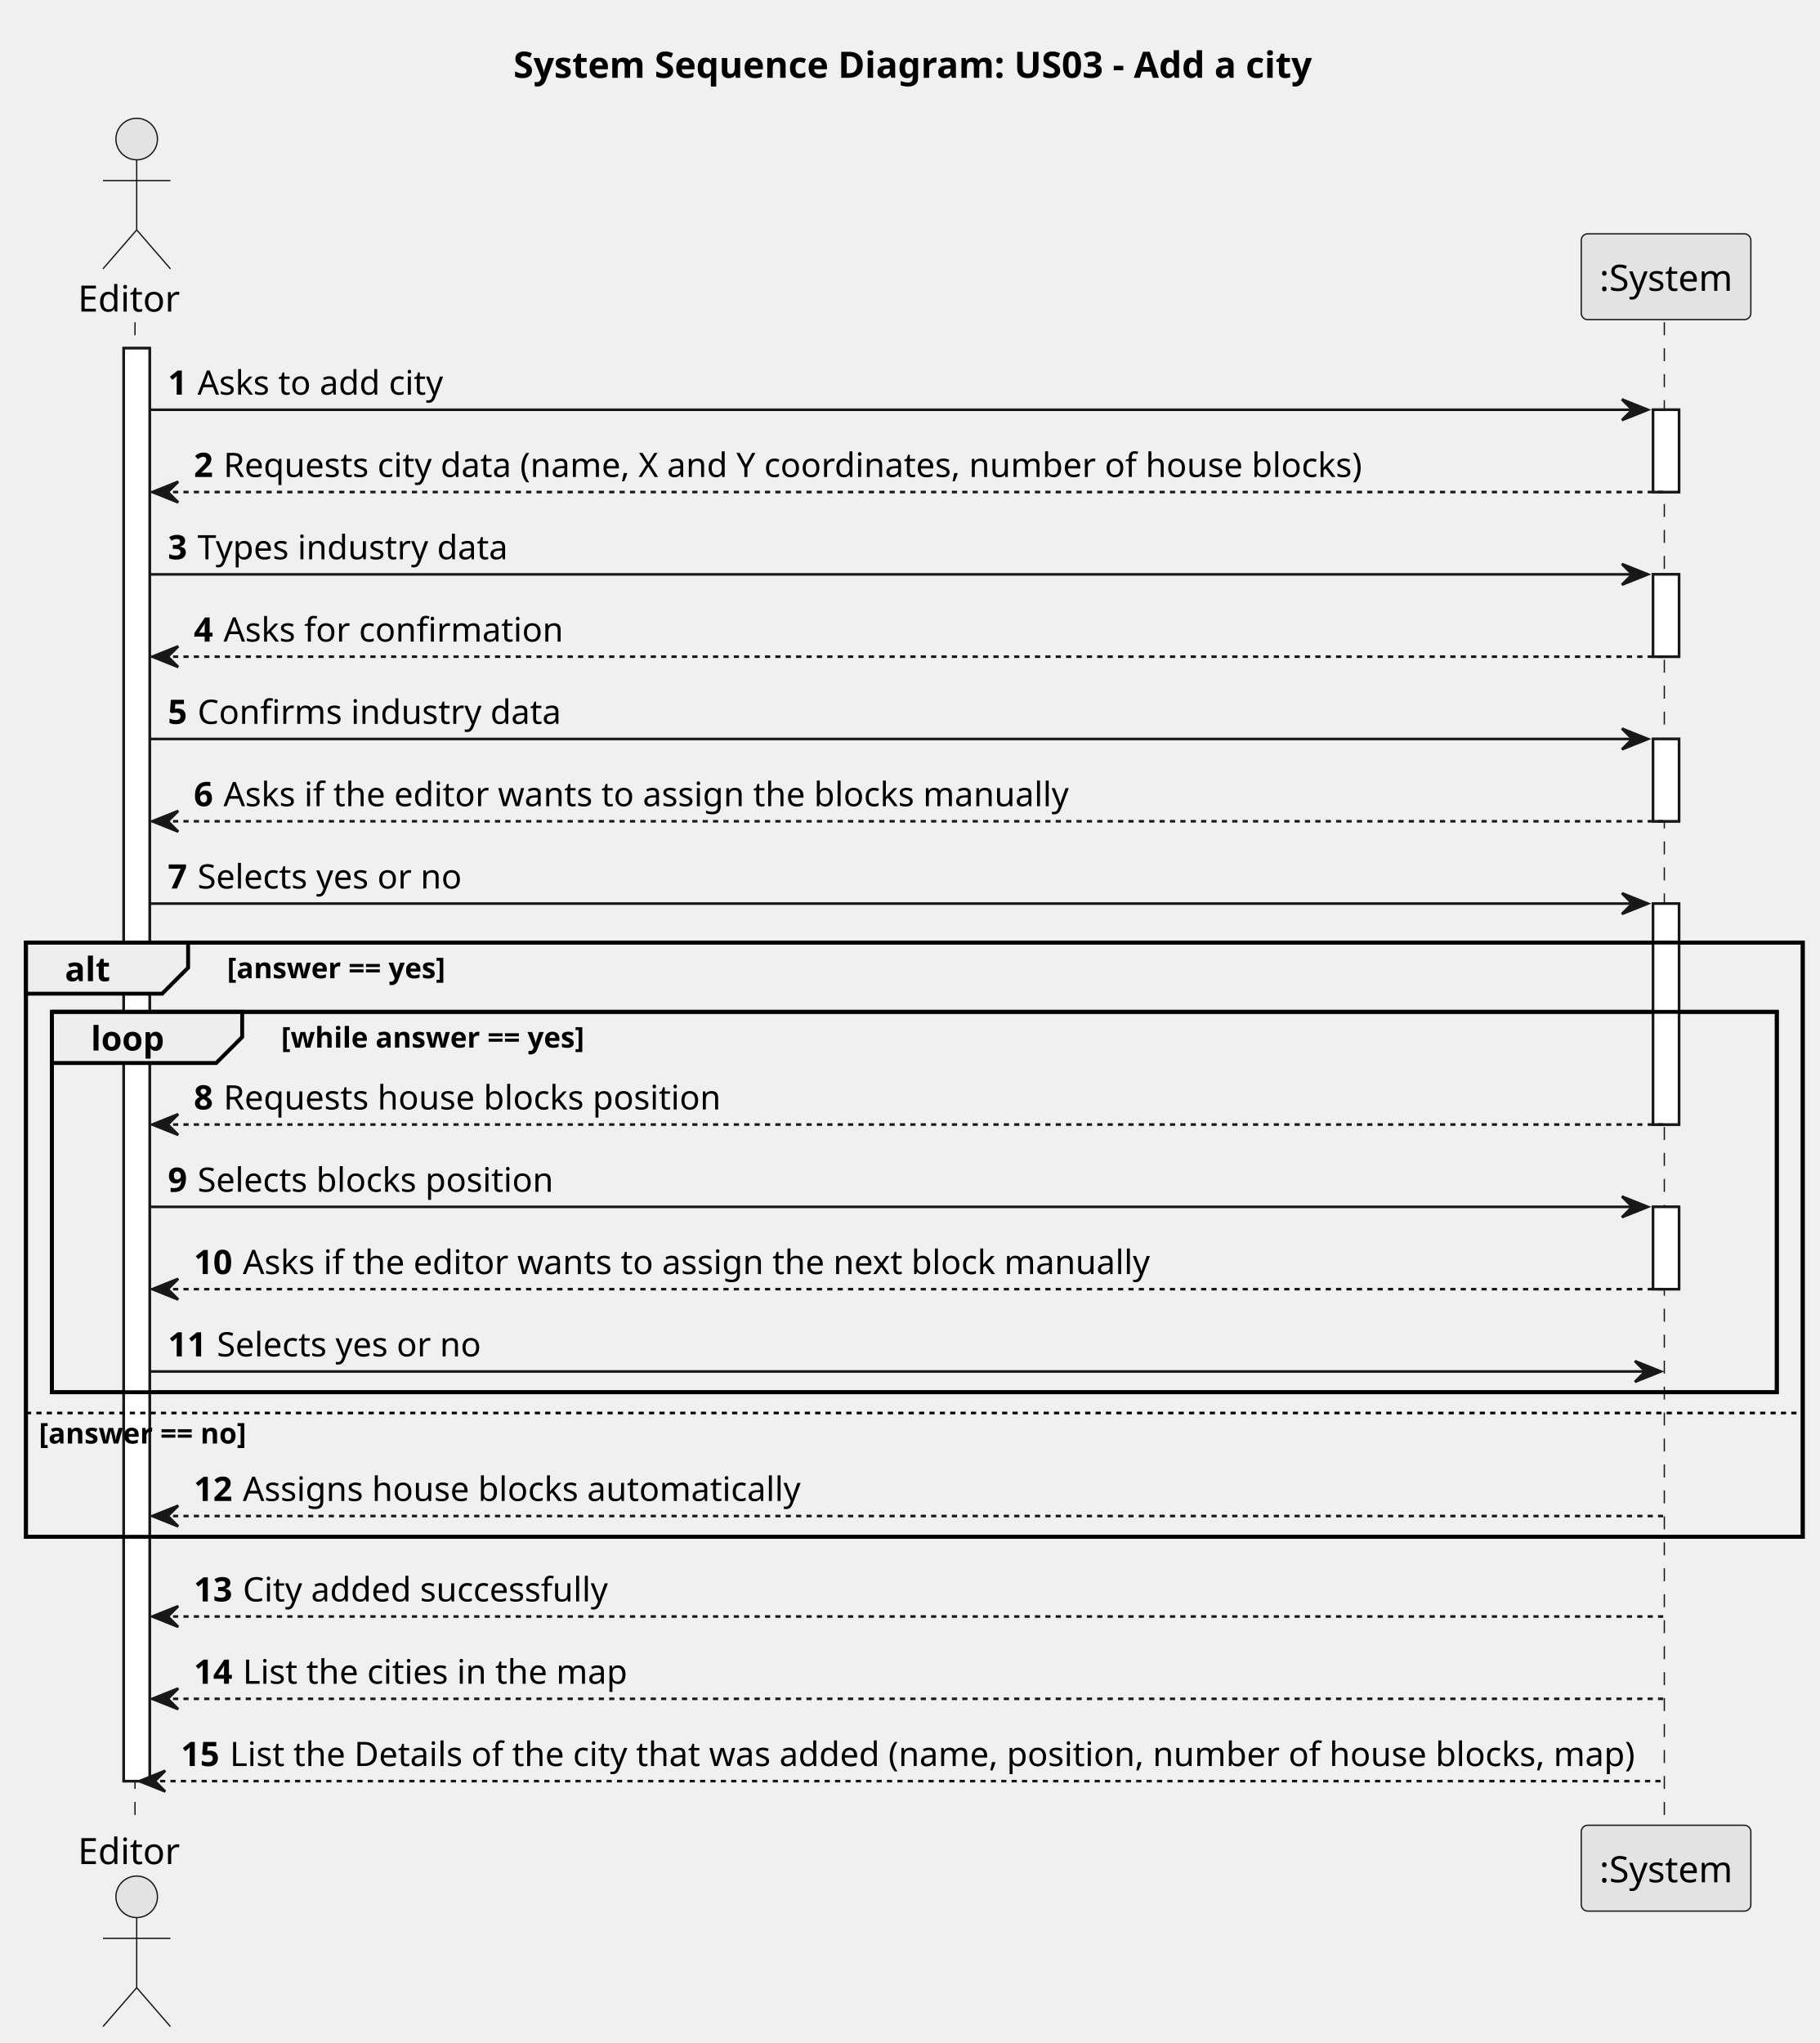
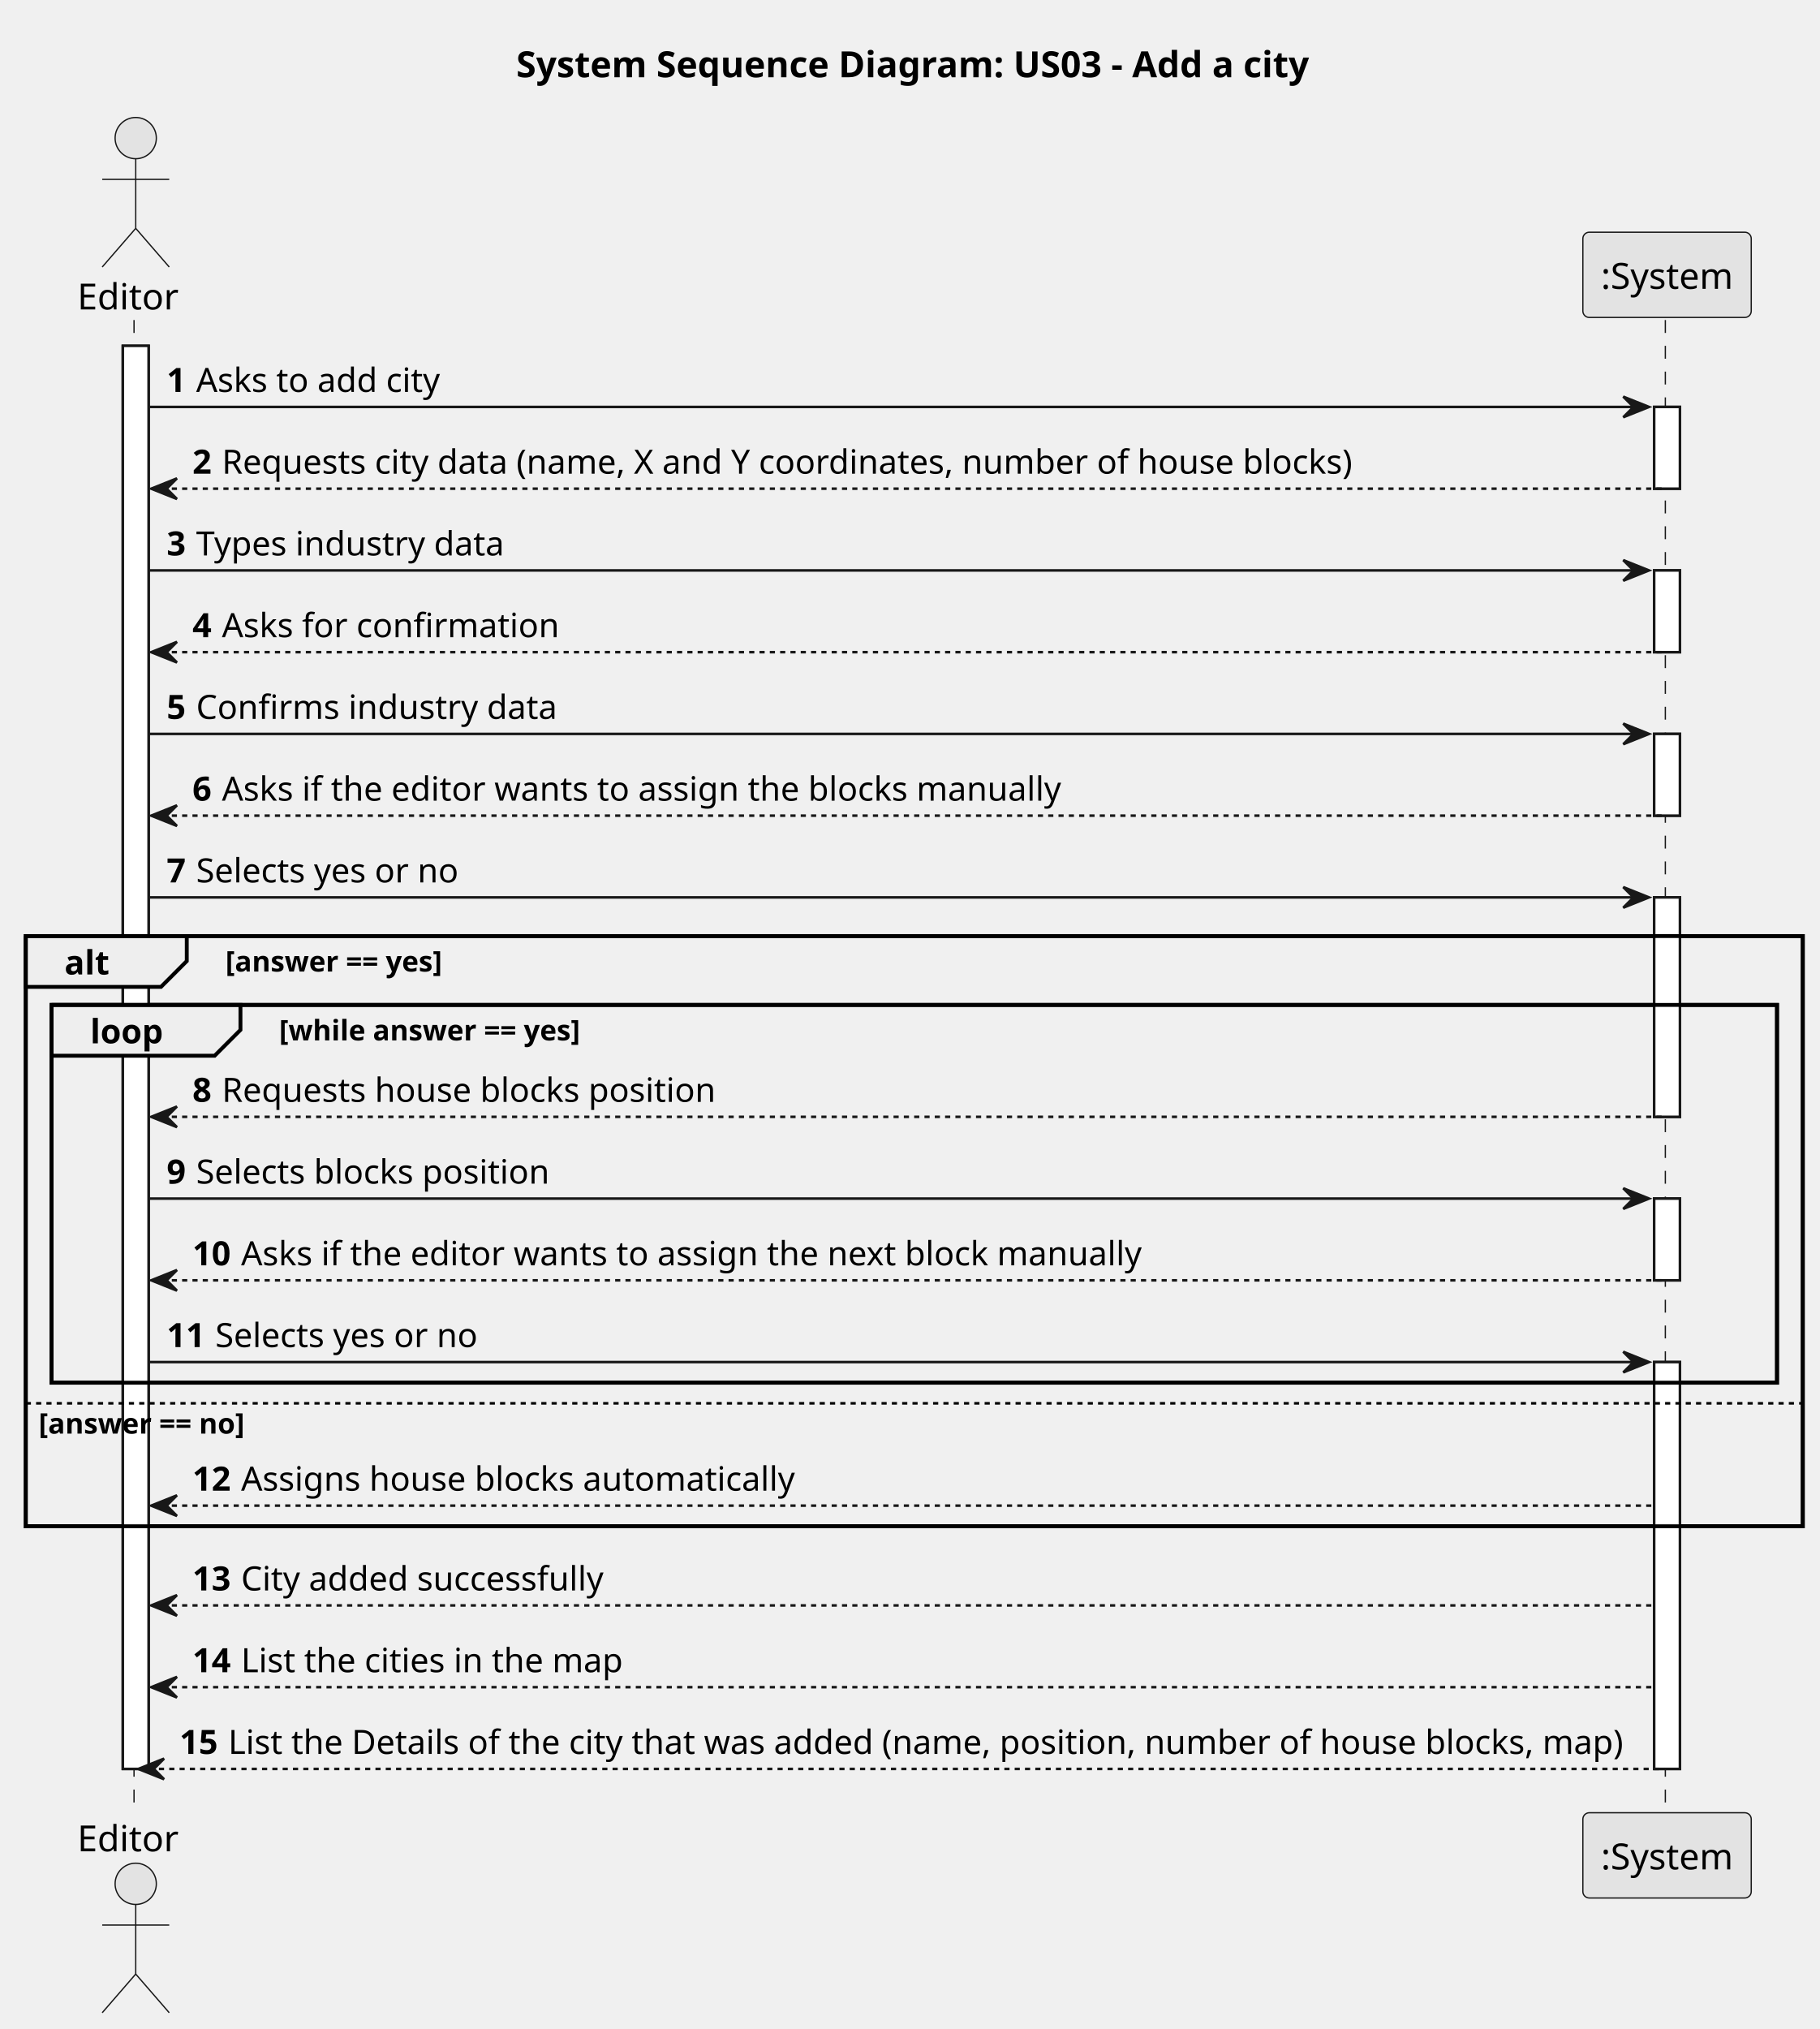
- <svg xmlns="http://www.w3.org/2000/svg" contentStyleType="text/css" height="787px" preserveAspectRatio="none" style="width:701px;height:787px;background:#FFFFFF;" version="1.1" viewBox="0 0 701 787" width="701px" zoomAndPan="magnify">
+ <svg xmlns="http://www.w3.org/2000/svg" contentStyleType="text/css" height="787px" preserveAspectRatio="none" style="width:706px;height:787px;background:#FFFFFF;" version="1.1" viewBox="0 0 706 787" width="706px" zoomAndPan="magnify">
  <defs />
  <g>
-     <text fill="#000000" font-family="sans-serif" font-size="14" font-weight="bold" lengthAdjust="spacing" textLength="307.873" x="197.773" y="29.966">System Sequence Diagram: US03 - Add a city</text>
+     <text fill="#000000" font-family="sans-serif" font-size="14" font-weight="bold" lengthAdjust="spacing" textLength="307.873" x="200.273" y="29.966">System Sequence Diagram: US03 - Add a city</text>
    <rect fill="#FFFFFF" height="551.984" style="stroke:#181818;stroke-width:1.0;" width="10" x="47.656" y="134.136" />
-     <rect fill="#FFFFFF" height="31.706" style="stroke:#181818;stroke-width:1.0;" width="10" x="636.757" y="157.842" />
-     <rect fill="#FFFFFF" height="31.706" style="stroke:#181818;stroke-width:1.0;" width="10" x="636.757" y="221.254" />
-     <rect fill="#FFFFFF" height="31.706" style="stroke:#181818;stroke-width:1.0;" width="10" x="636.757" y="284.666" />
-     <rect fill="#FFFFFF" height="85.118" style="stroke:#181818;stroke-width:1.0;" width="10" x="636.757" y="348.078" />
-     <rect fill="#FFFFFF" height="31.706" style="stroke:#181818;stroke-width:1.0;" width="10" x="636.757" y="464.902" />
-     <rect fill="none" height="228.924" style="stroke:#000000;stroke-width:1.5;" width="684.419" x="10" y="363.078" />
-     <rect fill="none" height="146.53" style="stroke:#000000;stroke-width:1.5;" width="664.419" x="20" y="389.784" />
+     <rect fill="#FFFFFF" height="31.706" style="stroke:#181818;stroke-width:1.0;" width="10" x="641.757" y="157.842" />
+     <rect fill="#FFFFFF" height="31.706" style="stroke:#181818;stroke-width:1.0;" width="10" x="641.757" y="221.254" />
+     <rect fill="#FFFFFF" height="31.706" style="stroke:#181818;stroke-width:1.0;" width="10" x="641.757" y="284.666" />
+     <rect fill="#FFFFFF" height="85.118" style="stroke:#181818;stroke-width:1.0;" width="10" x="641.757" y="348.078" />
+     <rect fill="#FFFFFF" height="31.706" style="stroke:#181818;stroke-width:1.0;" width="10" x="641.757" y="464.902" />
+     <rect fill="#FFFFFF" height="157.806" style="stroke:#181818;stroke-width:1.0;" width="10" x="641.757" y="528.314" />
+     <rect fill="none" height="228.924" style="stroke:#000000;stroke-width:1.5;" width="689.419" x="10" y="363.078" />
+     <rect fill="none" height="146.53" style="stroke:#000000;stroke-width:1.5;" width="669.419" x="20" y="389.784" />
    <line style="stroke:#181818;stroke-width:0.5;stroke-dasharray:5.0,5.0;" x1="52" x2="52" y1="124.136" y2="704.12" />
-     <line style="stroke:#181818;stroke-width:0.5;stroke-dasharray:5.0,5.0;" x1="641.095" x2="641.095" y1="124.136" y2="704.12" />
+     <line style="stroke:#181818;stroke-width:0.5;stroke-dasharray:5.0,5.0;" x1="646.095" x2="646.095" y1="124.136" y2="704.12" />
    <text fill="#000000" font-family="sans-serif" font-size="14" lengthAdjust="spacing" textLength="39.312" x="30" y="120.034">Editor</text>
    <ellipse cx="52.656" cy="53.568" fill="#E3E3E3" rx="8" ry="8" style="stroke:#181818;stroke-width:0.5;" />
    <path d="M52.656,61.568 L52.656,88.568 M39.656,69.568 L65.656,69.568 M52.656,88.568 L39.656,103.568 M52.656,88.568 L65.656,103.568 " fill="none" style="stroke:#181818;stroke-width:0.5;" />
    <text fill="#000000" font-family="sans-serif" font-size="14" lengthAdjust="spacing" textLength="39.312" x="30" y="718.086">Editor</text>
    <ellipse cx="52.656" cy="730.688" fill="#E3E3E3" rx="8" ry="8" style="stroke:#181818;stroke-width:0.5;" />
    <path d="M52.656,738.688 L52.656,765.688 M39.656,746.688 L65.656,746.688 M52.656,765.688 L39.656,780.688 M52.656,765.688 L65.656,780.688 " fill="none" style="stroke:#181818;stroke-width:0.5;" />
-     <rect fill="#E3E3E3" height="33.068" rx="2.5" ry="2.5" style="stroke:#181818;stroke-width:0.5;" width="65.324" x="609.095" y="90.068" />
-     <text fill="#000000" font-family="sans-serif" font-size="14" lengthAdjust="spacing" textLength="51.324" x="616.095" y="112.034">:System</text>
-     <rect fill="#E3E3E3" height="33.068" rx="2.5" ry="2.5" style="stroke:#181818;stroke-width:0.5;" width="65.324" x="609.095" y="703.12" />
-     <text fill="#000000" font-family="sans-serif" font-size="14" lengthAdjust="spacing" textLength="51.324" x="616.095" y="725.086">:System</text>
+     <rect fill="#E3E3E3" height="33.068" rx="2.5" ry="2.5" style="stroke:#181818;stroke-width:0.5;" width="65.324" x="614.095" y="90.068" />
+     <text fill="#000000" font-family="sans-serif" font-size="14" lengthAdjust="spacing" textLength="51.324" x="621.095" y="112.034">:System</text>
+     <rect fill="#E3E3E3" height="33.068" rx="2.5" ry="2.5" style="stroke:#181818;stroke-width:0.5;" width="65.324" x="614.095" y="703.12" />
+     <text fill="#000000" font-family="sans-serif" font-size="14" lengthAdjust="spacing" textLength="51.324" x="621.095" y="725.086">:System</text>
    <rect fill="#FFFFFF" height="551.984" style="stroke:#181818;stroke-width:1.0;" width="10" x="47.656" y="134.136" />
-     <rect fill="#FFFFFF" height="31.706" style="stroke:#181818;stroke-width:1.0;" width="10" x="636.757" y="157.842" />
-     <rect fill="#FFFFFF" height="31.706" style="stroke:#181818;stroke-width:1.0;" width="10" x="636.757" y="221.254" />
-     <rect fill="#FFFFFF" height="31.706" style="stroke:#181818;stroke-width:1.0;" width="10" x="636.757" y="284.666" />
-     <rect fill="#FFFFFF" height="85.118" style="stroke:#181818;stroke-width:1.0;" width="10" x="636.757" y="348.078" />
-     <rect fill="#FFFFFF" height="31.706" style="stroke:#181818;stroke-width:1.0;" width="10" x="636.757" y="464.902" />
-     <polygon fill="#181818" points="624.757,153.842,634.757,157.842,624.757,161.842,628.757,157.842" style="stroke:#181818;stroke-width:1.0;" />
-     <line style="stroke:#181818;stroke-width:1.0;" x1="57.656" x2="630.757" y1="157.842" y2="157.842" />
+     <rect fill="#FFFFFF" height="31.706" style="stroke:#181818;stroke-width:1.0;" width="10" x="641.757" y="157.842" />
+     <rect fill="#FFFFFF" height="31.706" style="stroke:#181818;stroke-width:1.0;" width="10" x="641.757" y="221.254" />
+     <rect fill="#FFFFFF" height="31.706" style="stroke:#181818;stroke-width:1.0;" width="10" x="641.757" y="284.666" />
+     <rect fill="#FFFFFF" height="85.118" style="stroke:#181818;stroke-width:1.0;" width="10" x="641.757" y="348.078" />
+     <rect fill="#FFFFFF" height="31.706" style="stroke:#181818;stroke-width:1.0;" width="10" x="641.757" y="464.902" />
+     <rect fill="#FFFFFF" height="157.806" style="stroke:#181818;stroke-width:1.0;" width="10" x="641.757" y="528.314" />
+     <polygon fill="#181818" points="629.757,153.842,639.757,157.842,629.757,161.842,633.757,157.842" style="stroke:#181818;stroke-width:1.0;" />
+     <line style="stroke:#181818;stroke-width:1.0;" x1="57.656" x2="635.757" y1="157.842" y2="157.842" />
    <text fill="#000000" font-family="sans-serif" font-size="13" font-weight="bold" lengthAdjust="spacing" textLength="7.436" x="64.656" y="152.033">1</text>
    <text fill="#000000" font-family="sans-serif" font-size="13" lengthAdjust="spacing" textLength="94.601" x="76.092" y="152.033">Asks to add city</text>
    <polygon fill="#181818" points="68.656,185.548,58.656,189.548,68.656,193.548,64.656,189.548" style="stroke:#181818;stroke-width:1.0;" />
-     <line style="stroke:#181818;stroke-width:1.0;stroke-dasharray:2.0,2.0;" x1="62.656" x2="640.757" y1="189.548" y2="189.548" />
+     <line style="stroke:#181818;stroke-width:1.0;stroke-dasharray:2.0,2.0;" x1="62.656" x2="645.757" y1="189.548" y2="189.548" />
    <text fill="#000000" font-family="sans-serif" font-size="13" font-weight="bold" lengthAdjust="spacing" textLength="7.436" x="74.656" y="183.739">2</text>
    <text fill="#000000" font-family="sans-serif" font-size="13" lengthAdjust="spacing" textLength="438.815" x="86.092" y="183.739">Requests city data (name, X and Y coordinates, number of house blocks)</text>
-     <polygon fill="#181818" points="624.757,217.254,634.757,221.254,624.757,225.254,628.757,221.254" style="stroke:#181818;stroke-width:1.0;" />
-     <line style="stroke:#181818;stroke-width:1.0;" x1="57.656" x2="630.757" y1="221.254" y2="221.254" />
+     <polygon fill="#181818" points="629.757,217.254,639.757,221.254,629.757,225.254,633.757,221.254" style="stroke:#181818;stroke-width:1.0;" />
+     <line style="stroke:#181818;stroke-width:1.0;" x1="57.656" x2="635.757" y1="221.254" y2="221.254" />
    <text fill="#000000" font-family="sans-serif" font-size="13" font-weight="bold" lengthAdjust="spacing" textLength="7.436" x="64.656" y="215.445">3</text>
    <text fill="#000000" font-family="sans-serif" font-size="13" lengthAdjust="spacing" textLength="119.782" x="76.092" y="215.445">Types industry data</text>
    <polygon fill="#181818" points="68.656,248.96,58.656,252.96,68.656,256.96,64.656,252.96" style="stroke:#181818;stroke-width:1.0;" />
-     <line style="stroke:#181818;stroke-width:1.0;stroke-dasharray:2.0,2.0;" x1="62.656" x2="640.757" y1="252.96" y2="252.96" />
+     <line style="stroke:#181818;stroke-width:1.0;stroke-dasharray:2.0,2.0;" x1="62.656" x2="645.757" y1="252.96" y2="252.96" />
    <text fill="#000000" font-family="sans-serif" font-size="13" font-weight="bold" lengthAdjust="spacing" textLength="7.436" x="74.656" y="247.151">4</text>
    <text fill="#000000" font-family="sans-serif" font-size="13" lengthAdjust="spacing" textLength="130.897" x="86.092" y="247.151">Asks for confirmation</text>
-     <polygon fill="#181818" points="624.757,280.666,634.757,284.666,624.757,288.666,628.757,284.666" style="stroke:#181818;stroke-width:1.0;" />
-     <line style="stroke:#181818;stroke-width:1.0;" x1="57.656" x2="630.757" y1="284.666" y2="284.666" />
+     <polygon fill="#181818" points="629.757,280.666,639.757,284.666,629.757,288.666,633.757,284.666" style="stroke:#181818;stroke-width:1.0;" />
+     <line style="stroke:#181818;stroke-width:1.0;" x1="57.656" x2="635.757" y1="284.666" y2="284.666" />
    <text fill="#000000" font-family="sans-serif" font-size="13" font-weight="bold" lengthAdjust="spacing" textLength="7.436" x="64.656" y="278.857">5</text>
    <text fill="#000000" font-family="sans-serif" font-size="13" lengthAdjust="spacing" textLength="140.062" x="76.092" y="278.857">Confirms industry data</text>
    <polygon fill="#181818" points="68.656,312.372,58.656,316.372,68.656,320.372,64.656,316.372" style="stroke:#181818;stroke-width:1.0;" />
-     <line style="stroke:#181818;stroke-width:1.0;stroke-dasharray:2.0,2.0;" x1="62.656" x2="640.757" y1="316.372" y2="316.372" />
+     <line style="stroke:#181818;stroke-width:1.0;stroke-dasharray:2.0,2.0;" x1="62.656" x2="645.757" y1="316.372" y2="316.372" />
    <text fill="#000000" font-family="sans-serif" font-size="13" font-weight="bold" lengthAdjust="spacing" textLength="7.436" x="74.656" y="310.563">6</text>
    <text fill="#000000" font-family="sans-serif" font-size="13" lengthAdjust="spacing" textLength="325.598" x="86.092" y="310.563">Asks if the editor wants to assign the blocks manually</text>
-     <polygon fill="#181818" points="624.757,344.078,634.757,348.078,624.757,352.078,628.757,348.078" style="stroke:#181818;stroke-width:1.0;" />
-     <line style="stroke:#181818;stroke-width:1.0;" x1="57.656" x2="630.757" y1="348.078" y2="348.078" />
+     <polygon fill="#181818" points="629.757,344.078,639.757,348.078,629.757,352.078,633.757,348.078" style="stroke:#181818;stroke-width:1.0;" />
+     <line style="stroke:#181818;stroke-width:1.0;" x1="57.656" x2="635.757" y1="348.078" y2="348.078" />
    <text fill="#000000" font-family="sans-serif" font-size="13" font-weight="bold" lengthAdjust="spacing" textLength="7.436" x="64.656" y="342.269">7</text>
    <text fill="#000000" font-family="sans-serif" font-size="13" lengthAdjust="spacing" textLength="101.777" x="76.092" y="342.269">Selects yes or no</text>
    <path d="M10,363.078 L72.459,363.078 L72.459,372.784 L62.459,382.784 L10,382.784 L10,363.078 " fill="#EEEEEE" style="stroke:#000000;stroke-width:1.5;" />
-     <rect fill="none" height="228.924" style="stroke:#000000;stroke-width:1.5;" width="684.419" x="10" y="363.078" />
+     <rect fill="none" height="228.924" style="stroke:#000000;stroke-width:1.5;" width="689.419" x="10" y="363.078" />
    <text fill="#000000" font-family="sans-serif" font-size="13" font-weight="bold" lengthAdjust="spacing" textLength="17.459" x="25" y="377.975">alt</text>
    <text fill="#000000" font-family="sans-serif" font-size="11" font-weight="bold" lengthAdjust="spacing" textLength="84.061" x="87.459" y="376.837">[answer == yes]</text>
    <path d="M20,389.784 L93.288,389.784 L93.288,399.49 L83.288,409.49 L20,409.49 L20,389.784 " fill="#EEEEEE" style="stroke:#000000;stroke-width:1.5;" />
-     <rect fill="none" height="146.53" style="stroke:#000000;stroke-width:1.5;" width="664.419" x="20" y="389.784" />
+     <rect fill="none" height="146.53" style="stroke:#000000;stroke-width:1.5;" width="669.419" x="20" y="389.784" />
    <text fill="#000000" font-family="sans-serif" font-size="13" font-weight="bold" lengthAdjust="spacing" textLength="28.288" x="35" y="404.681">loop</text>
    <text fill="#000000" font-family="sans-serif" font-size="11" font-weight="bold" lengthAdjust="spacing" textLength="116.775" x="108.288" y="403.543">[while answer == yes]</text>
    <polygon fill="#181818" points="68.656,429.196,58.656,433.196,68.656,437.196,64.656,433.196" style="stroke:#181818;stroke-width:1.0;" />
-     <line style="stroke:#181818;stroke-width:1.0;stroke-dasharray:2.0,2.0;" x1="62.656" x2="640.757" y1="433.196" y2="433.196" />
+     <line style="stroke:#181818;stroke-width:1.0;stroke-dasharray:2.0,2.0;" x1="62.656" x2="645.757" y1="433.196" y2="433.196" />
    <text fill="#000000" font-family="sans-serif" font-size="13" font-weight="bold" lengthAdjust="spacing" textLength="7.436" x="74.656" y="427.387">8</text>
    <text fill="#000000" font-family="sans-serif" font-size="13" lengthAdjust="spacing" textLength="191.568" x="86.092" y="427.387">Requests house blocks position</text>
-     <polygon fill="#181818" points="624.757,460.902,634.757,464.902,624.757,468.902,628.757,464.902" style="stroke:#181818;stroke-width:1.0;" />
-     <line style="stroke:#181818;stroke-width:1.0;" x1="57.656" x2="630.757" y1="464.902" y2="464.902" />
+     <polygon fill="#181818" points="629.757,460.902,639.757,464.902,629.757,468.902,633.757,464.902" style="stroke:#181818;stroke-width:1.0;" />
+     <line style="stroke:#181818;stroke-width:1.0;" x1="57.656" x2="635.757" y1="464.902" y2="464.902" />
    <text fill="#000000" font-family="sans-serif" font-size="13" font-weight="bold" lengthAdjust="spacing" textLength="7.436" x="64.656" y="459.093">9</text>
    <text fill="#000000" font-family="sans-serif" font-size="13" lengthAdjust="spacing" textLength="137.085" x="76.092" y="459.093">Selects blocks position</text>
    <polygon fill="#181818" points="68.656,492.608,58.656,496.608,68.656,500.608,64.656,496.608" style="stroke:#181818;stroke-width:1.0;" />
-     <line style="stroke:#181818;stroke-width:1.0;stroke-dasharray:2.0,2.0;" x1="62.656" x2="640.757" y1="496.608" y2="496.608" />
+     <line style="stroke:#181818;stroke-width:1.0;stroke-dasharray:2.0,2.0;" x1="62.656" x2="645.757" y1="496.608" y2="496.608" />
    <text fill="#000000" font-family="sans-serif" font-size="13" font-weight="bold" lengthAdjust="spacing" textLength="14.872" x="74.656" y="490.799">10</text>
    <text fill="#000000" font-family="sans-serif" font-size="13" lengthAdjust="spacing" textLength="349.687" x="93.528" y="490.799">Asks if the editor wants to assign the next block manually</text>
    <polygon fill="#181818" points="629.757,524.314,639.757,528.314,629.757,532.314,633.757,528.314" style="stroke:#181818;stroke-width:1.0;" />
    <line style="stroke:#181818;stroke-width:1.0;" x1="57.656" x2="635.757" y1="528.314" y2="528.314" />
    <text fill="#000000" font-family="sans-serif" font-size="13" font-weight="bold" lengthAdjust="spacing" textLength="14.872" x="64.656" y="522.505">11</text>
    <text fill="#000000" font-family="sans-serif" font-size="13" lengthAdjust="spacing" textLength="101.777" x="83.528" y="522.505">Selects yes or no</text>
-     <line style="stroke:#000000;stroke-width:1.0;stroke-dasharray:2.0,2.0;" x1="10" x2="694.419" y1="544.314" y2="544.314" />
+     <line style="stroke:#000000;stroke-width:1.0;stroke-dasharray:2.0,2.0;" x1="10" x2="699.419" y1="544.314" y2="544.314" />
    <text fill="#000000" font-family="sans-serif" font-size="11" font-weight="bold" lengthAdjust="spacing" textLength="79.87" x="15" y="556.073">[answer == no]</text>
    <polygon fill="#181818" points="68.656,580.002,58.656,584.002,68.656,588.002,64.656,584.002" style="stroke:#181818;stroke-width:1.0;" />
    <line style="stroke:#181818;stroke-width:1.0;stroke-dasharray:2.0,2.0;" x1="62.656" x2="640.757" y1="584.002" y2="584.002" />
    <text fill="#000000" font-family="sans-serif" font-size="13" font-weight="bold" lengthAdjust="spacing" textLength="14.872" x="74.656" y="578.193">12</text>
    <text fill="#000000" font-family="sans-serif" font-size="13" lengthAdjust="spacing" textLength="214.877" x="93.528" y="578.193">Assigns house blocks automatically</text>
    <polygon fill="#181818" points="68.656,618.708,58.656,622.708,68.656,626.708,64.656,622.708" style="stroke:#181818;stroke-width:1.0;" />
    <line style="stroke:#181818;stroke-width:1.0;stroke-dasharray:2.0,2.0;" x1="62.656" x2="640.757" y1="622.708" y2="622.708" />
    <text fill="#000000" font-family="sans-serif" font-size="13" font-weight="bold" lengthAdjust="spacing" textLength="14.872" x="74.656" y="616.899">13</text>
    <text fill="#000000" font-family="sans-serif" font-size="13" lengthAdjust="spacing" textLength="140.634" x="93.528" y="616.899">City added successfully</text>
    <polygon fill="#181818" points="68.656,650.414,58.656,654.414,68.656,658.414,64.656,654.414" style="stroke:#181818;stroke-width:1.0;" />
    <line style="stroke:#181818;stroke-width:1.0;stroke-dasharray:2.0,2.0;" x1="62.656" x2="640.757" y1="654.414" y2="654.414" />
    <text fill="#000000" font-family="sans-serif" font-size="13" font-weight="bold" lengthAdjust="spacing" textLength="14.872" x="74.656" y="648.605">14</text>
    <text fill="#000000" font-family="sans-serif" font-size="13" lengthAdjust="spacing" textLength="148.135" x="93.528" y="648.605">List the cities in the map</text>
    <polygon fill="#181818" points="63.656,682.12,53.656,686.12,63.656,690.12,59.656,686.12" style="stroke:#181818;stroke-width:1.0;" />
-     <line style="stroke:#181818;stroke-width:1.0;stroke-dasharray:2.0,2.0;" x1="57.656" x2="640.757" y1="686.12" y2="686.12" />
+     <line style="stroke:#181818;stroke-width:1.0;stroke-dasharray:2.0,2.0;" x1="57.656" x2="645.757" y1="686.12" y2="686.12" />
    <text fill="#000000" font-family="sans-serif" font-size="13" font-weight="bold" lengthAdjust="spacing" textLength="14.872" x="69.656" y="680.311">15</text>
    <text fill="#000000" font-family="sans-serif" font-size="13" lengthAdjust="spacing" textLength="541.229" x="88.528" y="680.311">List the Details of the city that was added (name, position, number of house blocks, map)</text>
  </g>
</svg>
